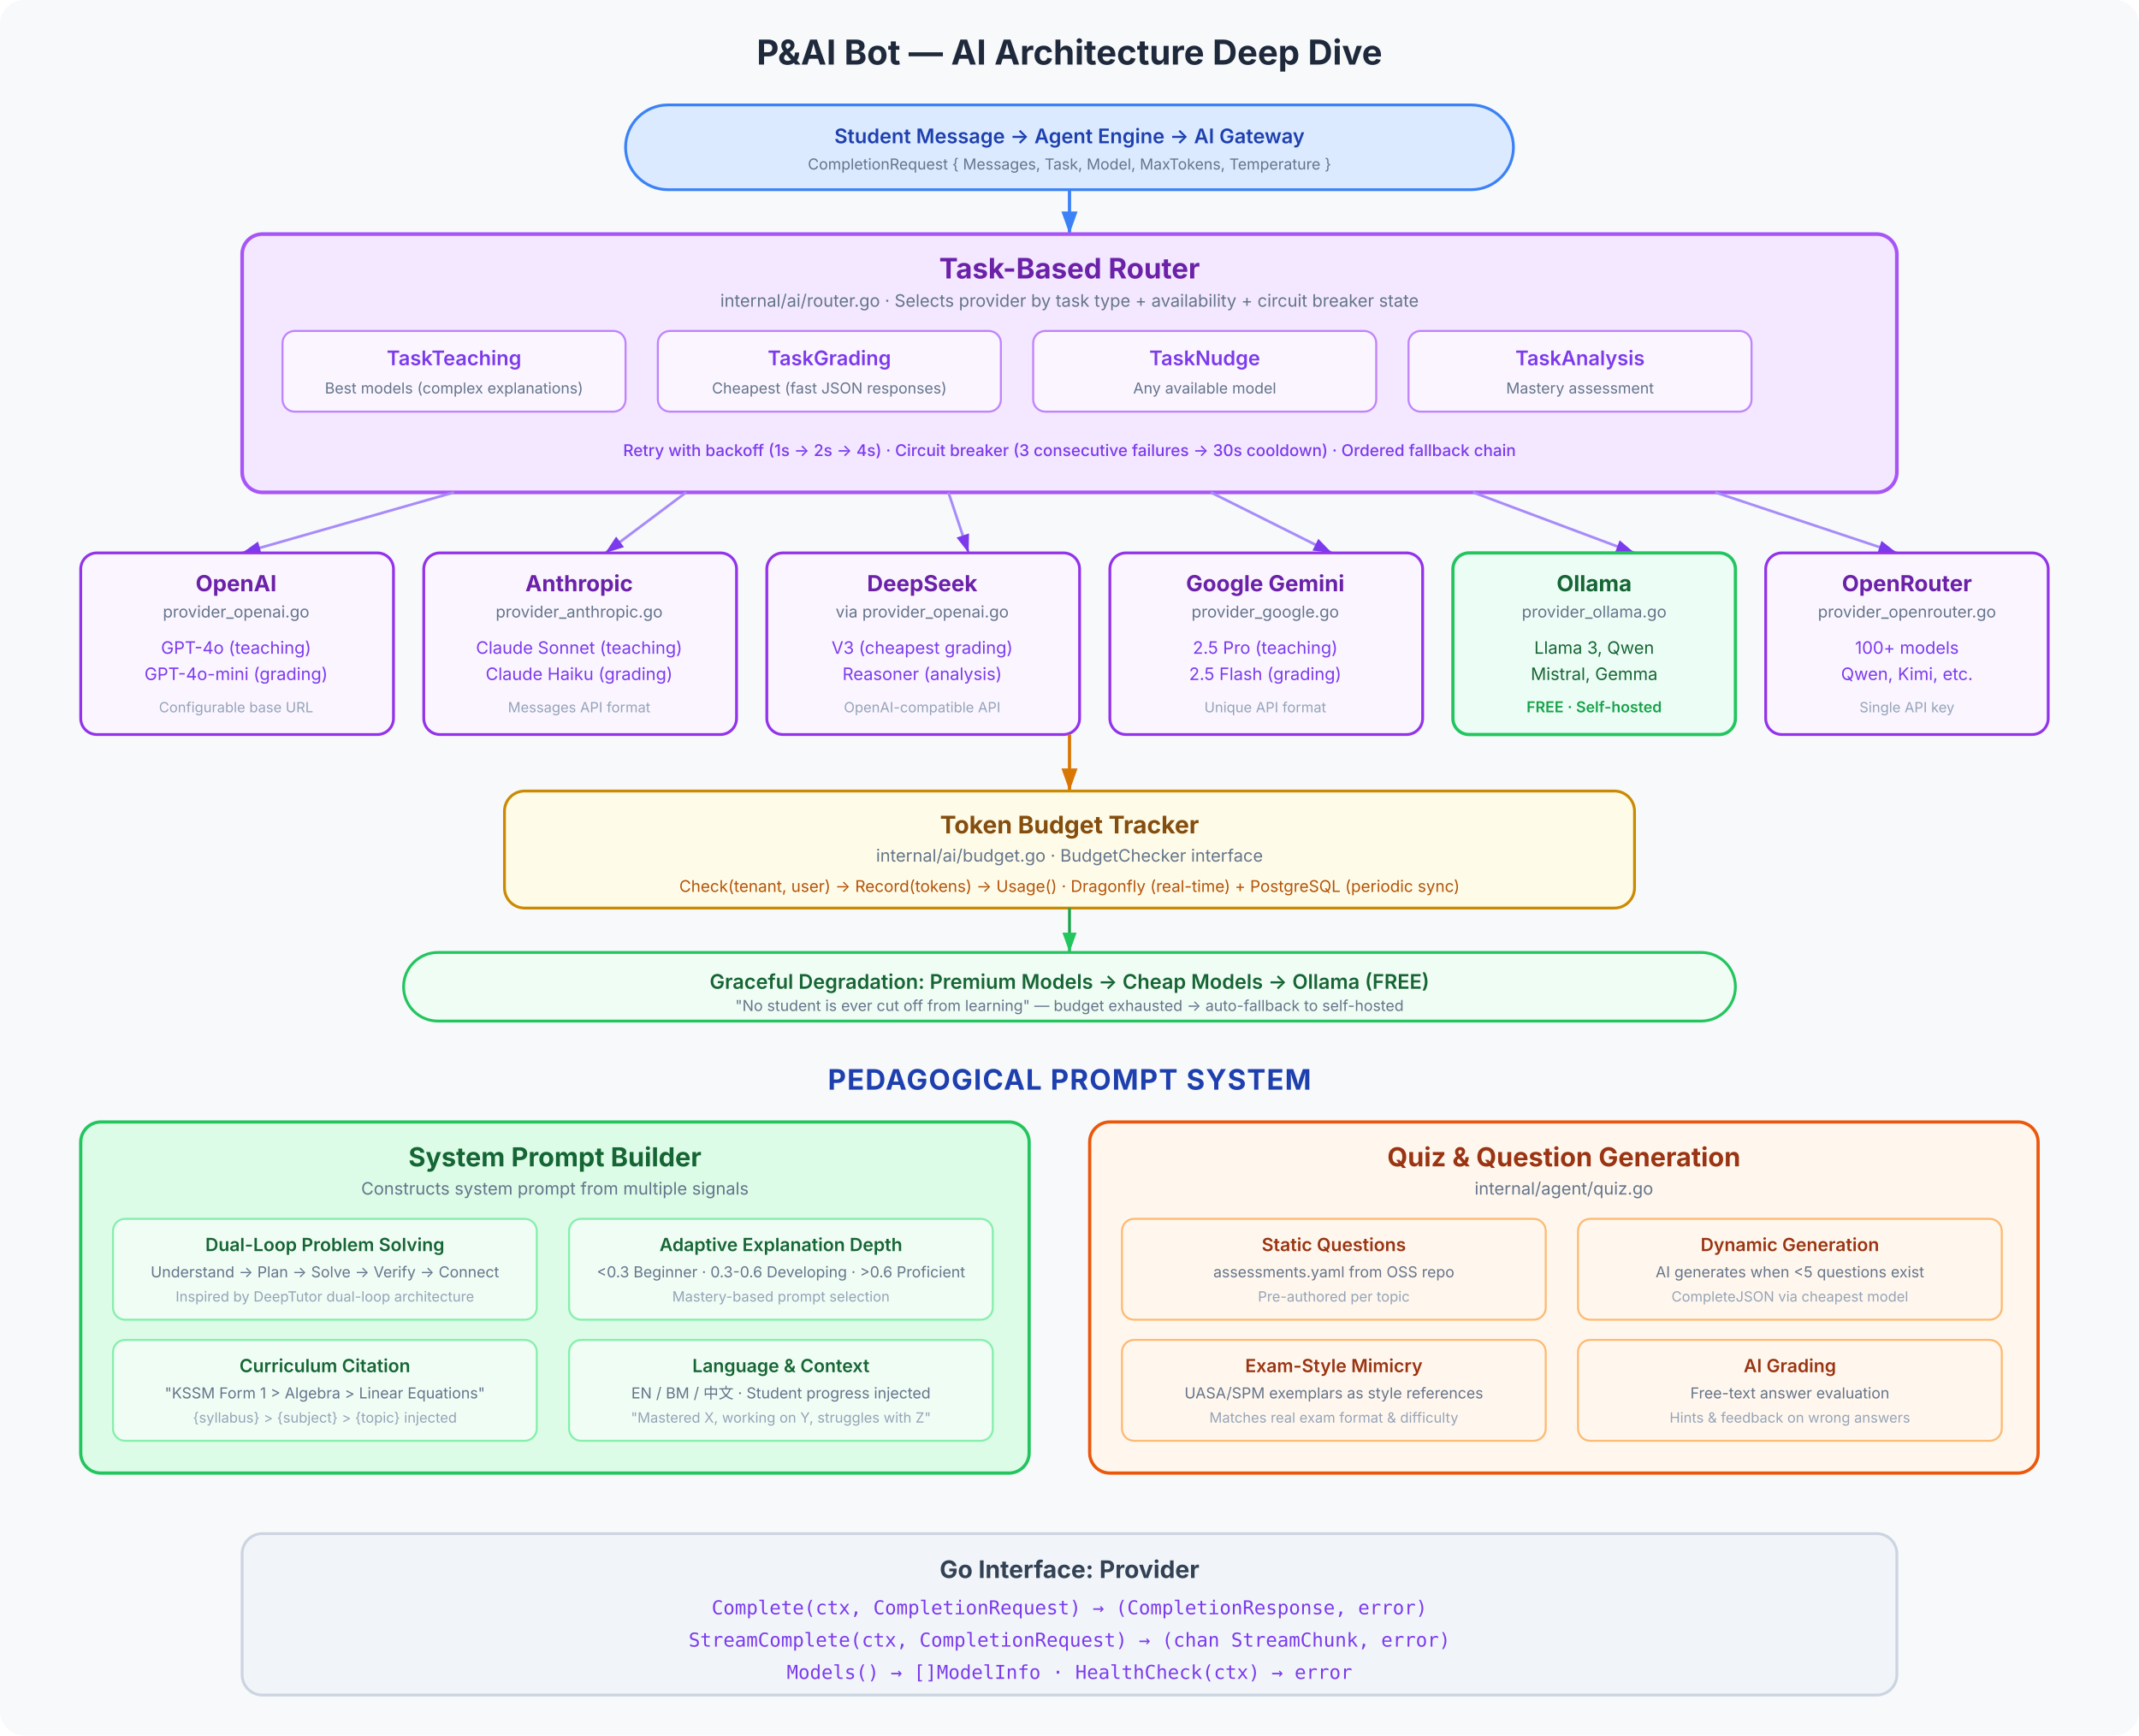
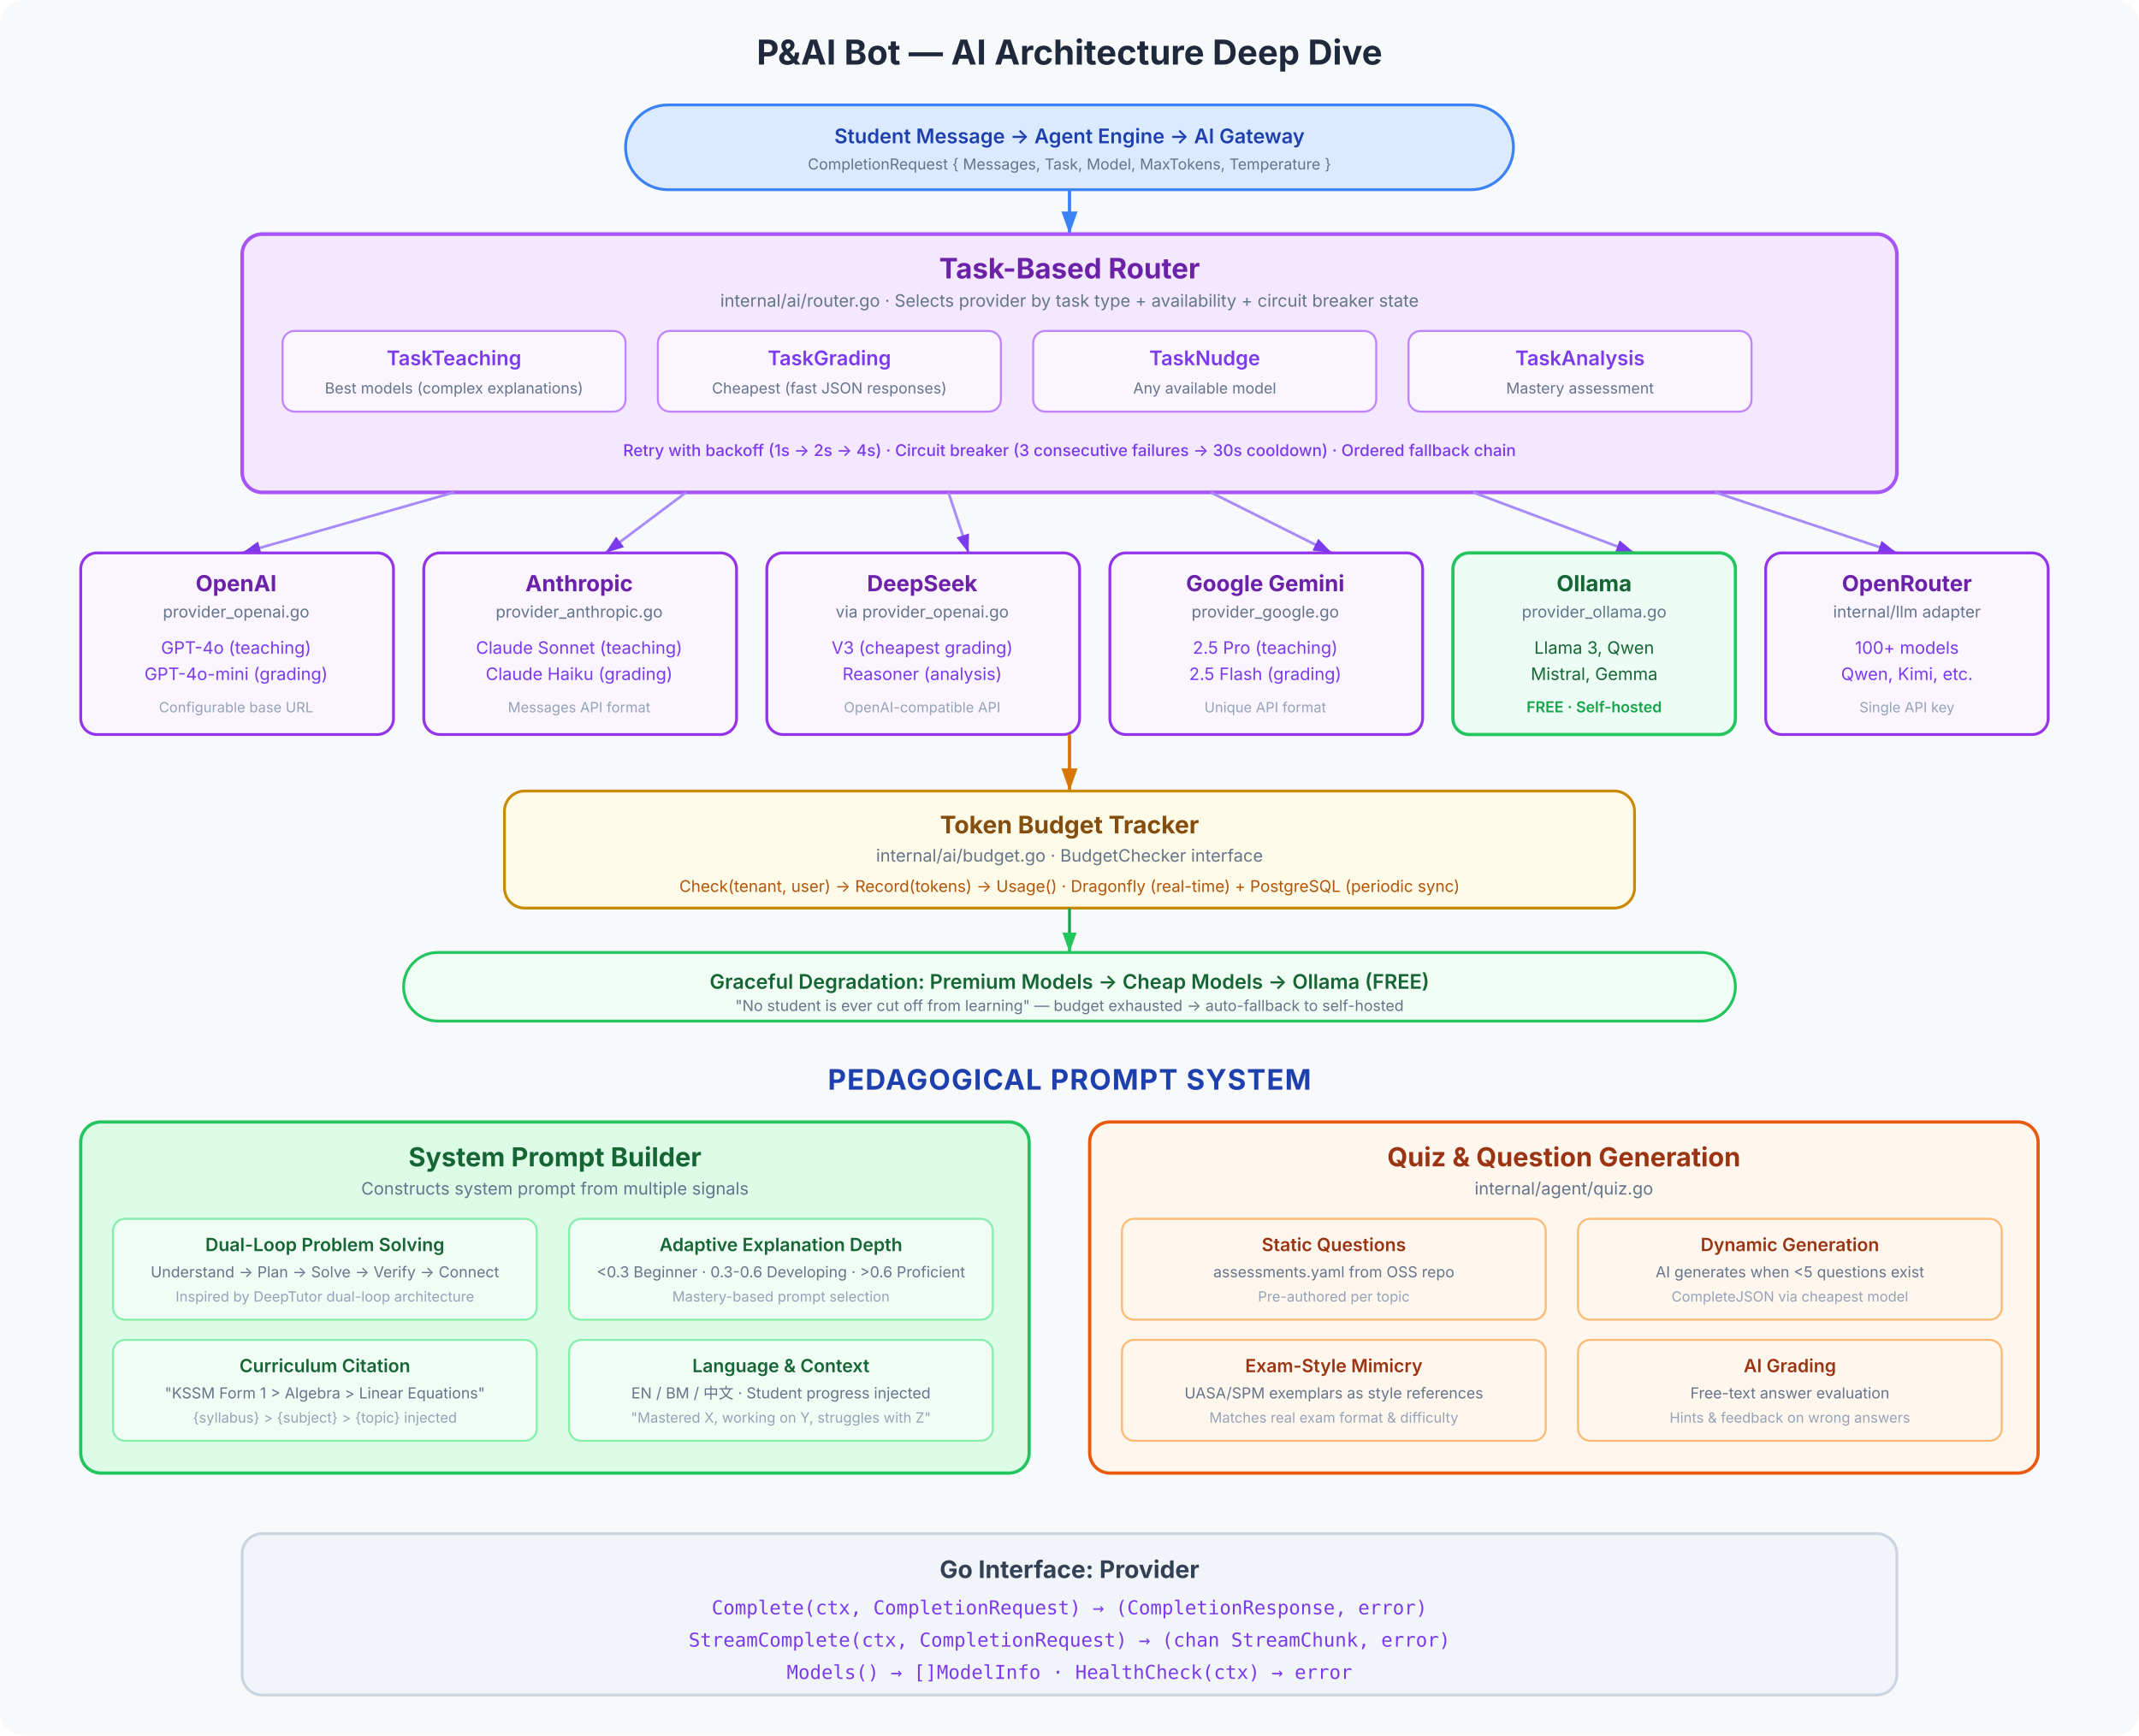
<svg xmlns="http://www.w3.org/2000/svg" viewBox="0 0 1060 860" font-family="Inter, -apple-system, BlinkMacSystemFont, 'Segoe UI', system-ui, sans-serif">
  <rect width="1060" height="860" fill="#f8f9fb" rx="12" />
  <text x="530" y="32" text-anchor="middle" font-size="17" font-weight="700" fill="#1e293b">P&amp;AI Bot — AI Architecture Deep Dive</text>
  <rect x="310" y="52" width="440" height="42" rx="21" fill="#dbeafe" stroke="#3b82f6" stroke-width="1.4" />
  <text x="530" y="71" text-anchor="middle" font-size="10" font-weight="600" fill="#1e40af">Student Message → Agent Engine → AI Gateway</text>
  <text x="530" y="84" text-anchor="middle" font-size="7.5" fill="#64748b">CompletionRequest { Messages, Task, Model, MaxTokens, Temperature }</text>
  <line x1="530" y1="94" x2="530" y2="116" stroke="#3b82f6" stroke-width="1.6" marker-end="url(#a-blue)" />
  <rect x="120" y="116" width="820" height="128" rx="10" fill="#f3e8ff" stroke="#a855f7" stroke-width="1.8" />
  <text x="530" y="138" text-anchor="middle" font-size="14" font-weight="700" fill="#6b21a8">Task-Based Router</text>
  <text x="530" y="152" text-anchor="middle" font-size="8.5" fill="#64748b">internal/ai/router.go · Selects provider by task type + availability + circuit breaker state</text>
  <rect x="140" y="164" width="170" height="40" rx="6" fill="#faf5ff" stroke="#c084fc" />
  <text x="225" y="181" text-anchor="middle" font-size="10" font-weight="600" fill="#7c3aed">TaskTeaching</text>
  <text x="225" y="195" text-anchor="middle" font-size="7.5" fill="#64748b">Best models (complex explanations)</text>
  <rect x="326" y="164" width="170" height="40" rx="6" fill="#faf5ff" stroke="#c084fc" />
  <text x="411" y="181" text-anchor="middle" font-size="10" font-weight="600" fill="#7c3aed">TaskGrading</text>
  <text x="411" y="195" text-anchor="middle" font-size="7.5" fill="#64748b">Cheapest (fast JSON responses)</text>
  <rect x="512" y="164" width="170" height="40" rx="6" fill="#faf5ff" stroke="#c084fc" />
  <text x="597" y="181" text-anchor="middle" font-size="10" font-weight="600" fill="#7c3aed">TaskNudge</text>
  <text x="597" y="195" text-anchor="middle" font-size="7.5" fill="#64748b">Any available model</text>
  <rect x="698" y="164" width="170" height="40" rx="6" fill="#faf5ff" stroke="#c084fc" />
  <text x="783" y="181" text-anchor="middle" font-size="10" font-weight="600" fill="#7c3aed">TaskAnalysis</text>
  <text x="783" y="195" text-anchor="middle" font-size="7.5" fill="#64748b">Mastery assessment</text>
  <text x="530" y="226" text-anchor="middle" font-size="8" font-weight="500" fill="#7c3aed">Retry with backoff (1s → 2s → 4s) · Circuit breaker (3 consecutive failures → 30s cooldown) · Ordered fallback chain</text>
  <line x1="225" y1="244" x2="120" y2="274" stroke="#a78bfa" stroke-width="1.3" marker-end="url(#a-purple)" />
  <line x1="340" y1="244" x2="300" y2="274" stroke="#a78bfa" stroke-width="1.3" marker-end="url(#a-purple)" />
  <line x1="470" y1="244" x2="480" y2="274" stroke="#a78bfa" stroke-width="1.3" marker-end="url(#a-purple)" />
  <line x1="600" y1="244" x2="660" y2="274" stroke="#a78bfa" stroke-width="1.3" marker-end="url(#a-purple)" />
  <line x1="730" y1="244" x2="810" y2="274" stroke="#a78bfa" stroke-width="1.3" marker-end="url(#a-purple)" />
  <line x1="850" y1="244" x2="940" y2="274" stroke="#a78bfa" stroke-width="1.3" marker-end="url(#a-purple)" />
  <rect x="40" y="274" width="155" height="90" rx="8" fill="#faf5ff" stroke="#9333ea" stroke-width="1.4" />
  <text x="117" y="293" text-anchor="middle" font-size="11" font-weight="700" fill="#6b21a8">OpenAI</text>
  <text x="117" y="306" text-anchor="middle" font-size="8" fill="#64748b">provider_openai.go</text>
  <text x="117" y="324" text-anchor="middle" font-size="8.5" fill="#7c3aed">GPT-4o (teaching)</text>
  <text x="117" y="337" text-anchor="middle" font-size="8.5" fill="#7c3aed">GPT-4o-mini (grading)</text>
  <text x="117" y="353" text-anchor="middle" font-size="7" fill="#94a3b8">Configurable base URL</text>
  <rect x="210" y="274" width="155" height="90" rx="8" fill="#faf5ff" stroke="#9333ea" stroke-width="1.4" />
  <text x="287" y="293" text-anchor="middle" font-size="11" font-weight="700" fill="#6b21a8">Anthropic</text>
  <text x="287" y="306" text-anchor="middle" font-size="8" fill="#64748b">provider_anthropic.go</text>
  <text x="287" y="324" text-anchor="middle" font-size="8.5" fill="#7c3aed">Claude Sonnet (teaching)</text>
  <text x="287" y="337" text-anchor="middle" font-size="8.5" fill="#7c3aed">Claude Haiku (grading)</text>
  <text x="287" y="353" text-anchor="middle" font-size="7" fill="#94a3b8">Messages API format</text>
  <rect x="380" y="274" width="155" height="90" rx="8" fill="#faf5ff" stroke="#9333ea" stroke-width="1.4" />
  <text x="457" y="293" text-anchor="middle" font-size="11" font-weight="700" fill="#6b21a8">DeepSeek</text>
  <text x="457" y="306" text-anchor="middle" font-size="8" fill="#64748b">via provider_openai.go</text>
  <text x="457" y="324" text-anchor="middle" font-size="8.5" fill="#7c3aed">V3 (cheapest grading)</text>
  <text x="457" y="337" text-anchor="middle" font-size="8.5" fill="#7c3aed">Reasoner (analysis)</text>
  <text x="457" y="353" text-anchor="middle" font-size="7" fill="#94a3b8">OpenAI-compatible API</text>
  <rect x="550" y="274" width="155" height="90" rx="8" fill="#faf5ff" stroke="#9333ea" stroke-width="1.4" />
  <text x="627" y="293" text-anchor="middle" font-size="11" font-weight="700" fill="#6b21a8">Google Gemini</text>
  <text x="627" y="306" text-anchor="middle" font-size="8" fill="#64748b">provider_google.go</text>
  <text x="627" y="324" text-anchor="middle" font-size="8.5" fill="#7c3aed">2.5 Pro (teaching)</text>
  <text x="627" y="337" text-anchor="middle" font-size="8.5" fill="#7c3aed">2.5 Flash (grading)</text>
  <text x="627" y="353" text-anchor="middle" font-size="7" fill="#94a3b8">Unique API format</text>
  <rect x="720" y="274" width="140" height="90" rx="8" fill="#ecfdf5" stroke="#22c55e" stroke-width="1.6" />
  <text x="790" y="293" text-anchor="middle" font-size="11" font-weight="700" fill="#166534">Ollama</text>
  <text x="790" y="306" text-anchor="middle" font-size="8" fill="#64748b">provider_ollama.go</text>
  <text x="790" y="324" text-anchor="middle" font-size="8.5" fill="#166534">Llama 3, Qwen</text>
  <text x="790" y="337" text-anchor="middle" font-size="8.5" fill="#166534">Mistral, Gemma</text>
  <text x="790" y="353" text-anchor="middle" font-size="7.5" font-weight="600" fill="#16a34a">FREE · Self-hosted</text>
  <rect x="875" y="274" width="140" height="90" rx="8" fill="#faf5ff" stroke="#9333ea" stroke-width="1.4" />
  <text x="945" y="293" text-anchor="middle" font-size="11" font-weight="700" fill="#6b21a8">OpenRouter</text>
-   <text x="945" y="306" text-anchor="middle" font-size="8" fill="#64748b">provider_openrouter.go</text>
+   <text x="945" y="306" text-anchor="middle" font-size="8" fill="#64748b">internal/llm adapter</text>
  <text x="945" y="324" text-anchor="middle" font-size="8.5" fill="#7c3aed">100+ models</text>
  <text x="945" y="337" text-anchor="middle" font-size="8.5" fill="#7c3aed">Qwen, Kimi, etc.</text>
  <text x="945" y="353" text-anchor="middle" font-size="7" fill="#94a3b8">Single API key</text>
  <line x1="530" y1="364" x2="530" y2="392" stroke="#d97706" stroke-width="1.6" marker-end="url(#a-amber)" />
  <rect x="250" y="392" width="560" height="58" rx="10" fill="#fefce8" stroke="#ca8a04" stroke-width="1.4" />
  <text x="530" y="413" text-anchor="middle" font-size="12" font-weight="700" fill="#854d0e">Token Budget Tracker</text>
  <text x="530" y="427" text-anchor="middle" font-size="8.5" fill="#64748b">internal/ai/budget.go · BudgetChecker interface</text>
  <text x="530" y="442" text-anchor="middle" font-size="8" fill="#b45309">Check(tenant, user) → Record(tokens) → Usage()  ·  Dragonfly (real-time) + PostgreSQL (periodic sync)</text>
  <line x1="530" y1="450" x2="530" y2="472" stroke="#16a34a" stroke-width="1.4" marker-end="url(#a-green)" />
  <rect x="200" y="472" width="660" height="34" rx="17" fill="#f0fdf4" stroke="#22c55e" stroke-width="1.4" />
  <text x="530" y="490" text-anchor="middle" font-size="10" font-weight="600" fill="#166534">Graceful Degradation: Premium Models → Cheap Models → Ollama (FREE)</text>
  <text x="530" y="501" text-anchor="middle" font-size="7.5" fill="#64748b">"No student is ever cut off from learning" — budget exhausted → auto-fallback to self-hosted</text>
  <text x="530" y="540" text-anchor="middle" font-size="14" font-weight="700" fill="#1e40af" letter-spacing="0.5">PEDAGOGICAL PROMPT SYSTEM</text>
  <rect x="40" y="556" width="470" height="174" rx="10" fill="#dcfce7" stroke="#22c55e" stroke-width="1.6" />
  <text x="275" y="578" text-anchor="middle" font-size="13" font-weight="700" fill="#166534">System Prompt Builder</text>
  <text x="275" y="592" text-anchor="middle" font-size="8.5" fill="#64748b">Constructs system prompt from multiple signals</text>
  <rect x="56" y="604" width="210" height="50" rx="6" fill="#f0fdf4" stroke="#86efac" />
  <text x="161" y="620" text-anchor="middle" font-size="9" font-weight="600" fill="#166534">Dual-Loop Problem Solving</text>
  <text x="161" y="633" text-anchor="middle" font-size="7.5" fill="#64748b">Understand → Plan → Solve → Verify → Connect</text>
  <text x="161" y="645" text-anchor="middle" font-size="7" fill="#94a3b8">Inspired by DeepTutor dual-loop architecture</text>
  <rect x="282" y="604" width="210" height="50" rx="6" fill="#f0fdf4" stroke="#86efac" />
  <text x="387" y="620" text-anchor="middle" font-size="9" font-weight="600" fill="#166534">Adaptive Explanation Depth</text>
  <text x="387" y="633" text-anchor="middle" font-size="7.5" fill="#64748b">&lt;0.3 Beginner · 0.3-0.6 Developing · &gt;0.6 Proficient</text>
  <text x="387" y="645" text-anchor="middle" font-size="7" fill="#94a3b8">Mastery-based prompt selection</text>
  <rect x="56" y="664" width="210" height="50" rx="6" fill="#f0fdf4" stroke="#86efac" />
  <text x="161" y="680" text-anchor="middle" font-size="9" font-weight="600" fill="#166534">Curriculum Citation</text>
  <text x="161" y="693" text-anchor="middle" font-size="7.5" fill="#64748b">"KSSM Form 1 &gt; Algebra &gt; Linear Equations"</text>
  <text x="161" y="705" text-anchor="middle" font-size="7" fill="#94a3b8">{syllabus} &gt; {subject} &gt; {topic} injected</text>
  <rect x="282" y="664" width="210" height="50" rx="6" fill="#f0fdf4" stroke="#86efac" />
  <text x="387" y="680" text-anchor="middle" font-size="9" font-weight="600" fill="#166534">Language &amp; Context</text>
  <text x="387" y="693" text-anchor="middle" font-size="7.5" fill="#64748b">EN / BM / 中文 · Student progress injected</text>
  <text x="387" y="705" text-anchor="middle" font-size="7" fill="#94a3b8">"Mastered X, working on Y, struggles with Z"</text>
  <rect x="540" y="556" width="470" height="174" rx="10" fill="#fff7ed" stroke="#ea580c" stroke-width="1.6" />
  <text x="775" y="578" text-anchor="middle" font-size="13" font-weight="700" fill="#9a3412">Quiz &amp; Question Generation</text>
  <text x="775" y="592" text-anchor="middle" font-size="8.5" fill="#64748b">internal/agent/quiz.go</text>
  <rect x="556" y="604" width="210" height="50" rx="6" fill="#fff7ed" stroke="#fdba74" />
  <text x="661" y="620" text-anchor="middle" font-size="9" font-weight="600" fill="#9a3412">Static Questions</text>
  <text x="661" y="633" text-anchor="middle" font-size="7.5" fill="#64748b">assessments.yaml from OSS repo</text>
  <text x="661" y="645" text-anchor="middle" font-size="7" fill="#94a3b8">Pre-authored per topic</text>
  <rect x="782" y="604" width="210" height="50" rx="6" fill="#fff7ed" stroke="#fdba74" />
  <text x="887" y="620" text-anchor="middle" font-size="9" font-weight="600" fill="#9a3412">Dynamic Generation</text>
  <text x="887" y="633" text-anchor="middle" font-size="7.5" fill="#64748b">AI generates when &lt;5 questions exist</text>
  <text x="887" y="645" text-anchor="middle" font-size="7" fill="#94a3b8">CompleteJSON via cheapest model</text>
  <rect x="556" y="664" width="210" height="50" rx="6" fill="#fff7ed" stroke="#fdba74" />
  <text x="661" y="680" text-anchor="middle" font-size="9" font-weight="600" fill="#9a3412">Exam-Style Mimicry</text>
  <text x="661" y="693" text-anchor="middle" font-size="7.5" fill="#64748b">UASA/SPM exemplars as style references</text>
  <text x="661" y="705" text-anchor="middle" font-size="7" fill="#94a3b8">Matches real exam format &amp; difficulty</text>
  <rect x="782" y="664" width="210" height="50" rx="6" fill="#fff7ed" stroke="#fdba74" />
  <text x="887" y="680" text-anchor="middle" font-size="9" font-weight="600" fill="#9a3412">AI Grading</text>
  <text x="887" y="693" text-anchor="middle" font-size="7.5" fill="#64748b">Free-text answer evaluation</text>
  <text x="887" y="705" text-anchor="middle" font-size="7" fill="#94a3b8">Hints &amp; feedback on wrong answers</text>
  <rect x="120" y="760" width="820" height="80" rx="10" fill="#f1f5f9" stroke="#cbd5e1" stroke-width="1.4" />
  <text x="530" y="782" text-anchor="middle" font-size="12" font-weight="700" fill="#334155">Go Interface: Provider</text>
  <text x="530" y="800" text-anchor="middle" font-size="9.5" font-weight="500" fill="#7c3aed" font-family="'Fira Code', Consolas, monospace">Complete(ctx, CompletionRequest) → (CompletionResponse, error)</text>
  <text x="530" y="816" text-anchor="middle" font-size="9.5" font-weight="500" fill="#7c3aed" font-family="'Fira Code', Consolas, monospace">StreamComplete(ctx, CompletionRequest) → (chan StreamChunk, error)</text>
  <text x="530" y="832" text-anchor="middle" font-size="9.5" font-weight="500" fill="#7c3aed" font-family="'Fira Code', Consolas, monospace">Models() → []ModelInfo  ·  HealthCheck(ctx) → error</text>
  <defs>
    <marker id="a-blue" markerWidth="7" markerHeight="5" refX="7" refY="2.5" orient="auto">
      <polygon points="0 0, 7 2.5, 0 5" fill="#3b82f6" />
    </marker>
    <marker id="a-purple" markerWidth="7" markerHeight="5" refX="7" refY="2.5" orient="auto">
      <polygon points="0 0, 7 2.5, 0 5" fill="#7c3aed" />
    </marker>
    <marker id="a-amber" markerWidth="7" markerHeight="5" refX="7" refY="2.5" orient="auto">
      <polygon points="0 0, 7 2.5, 0 5" fill="#d97706" />
    </marker>
    <marker id="a-green" markerWidth="7" markerHeight="5" refX="7" refY="2.5" orient="auto">
      <polygon points="0 0, 7 2.5, 0 5" fill="#22c55e" />
    </marker>
  </defs>
</svg>
